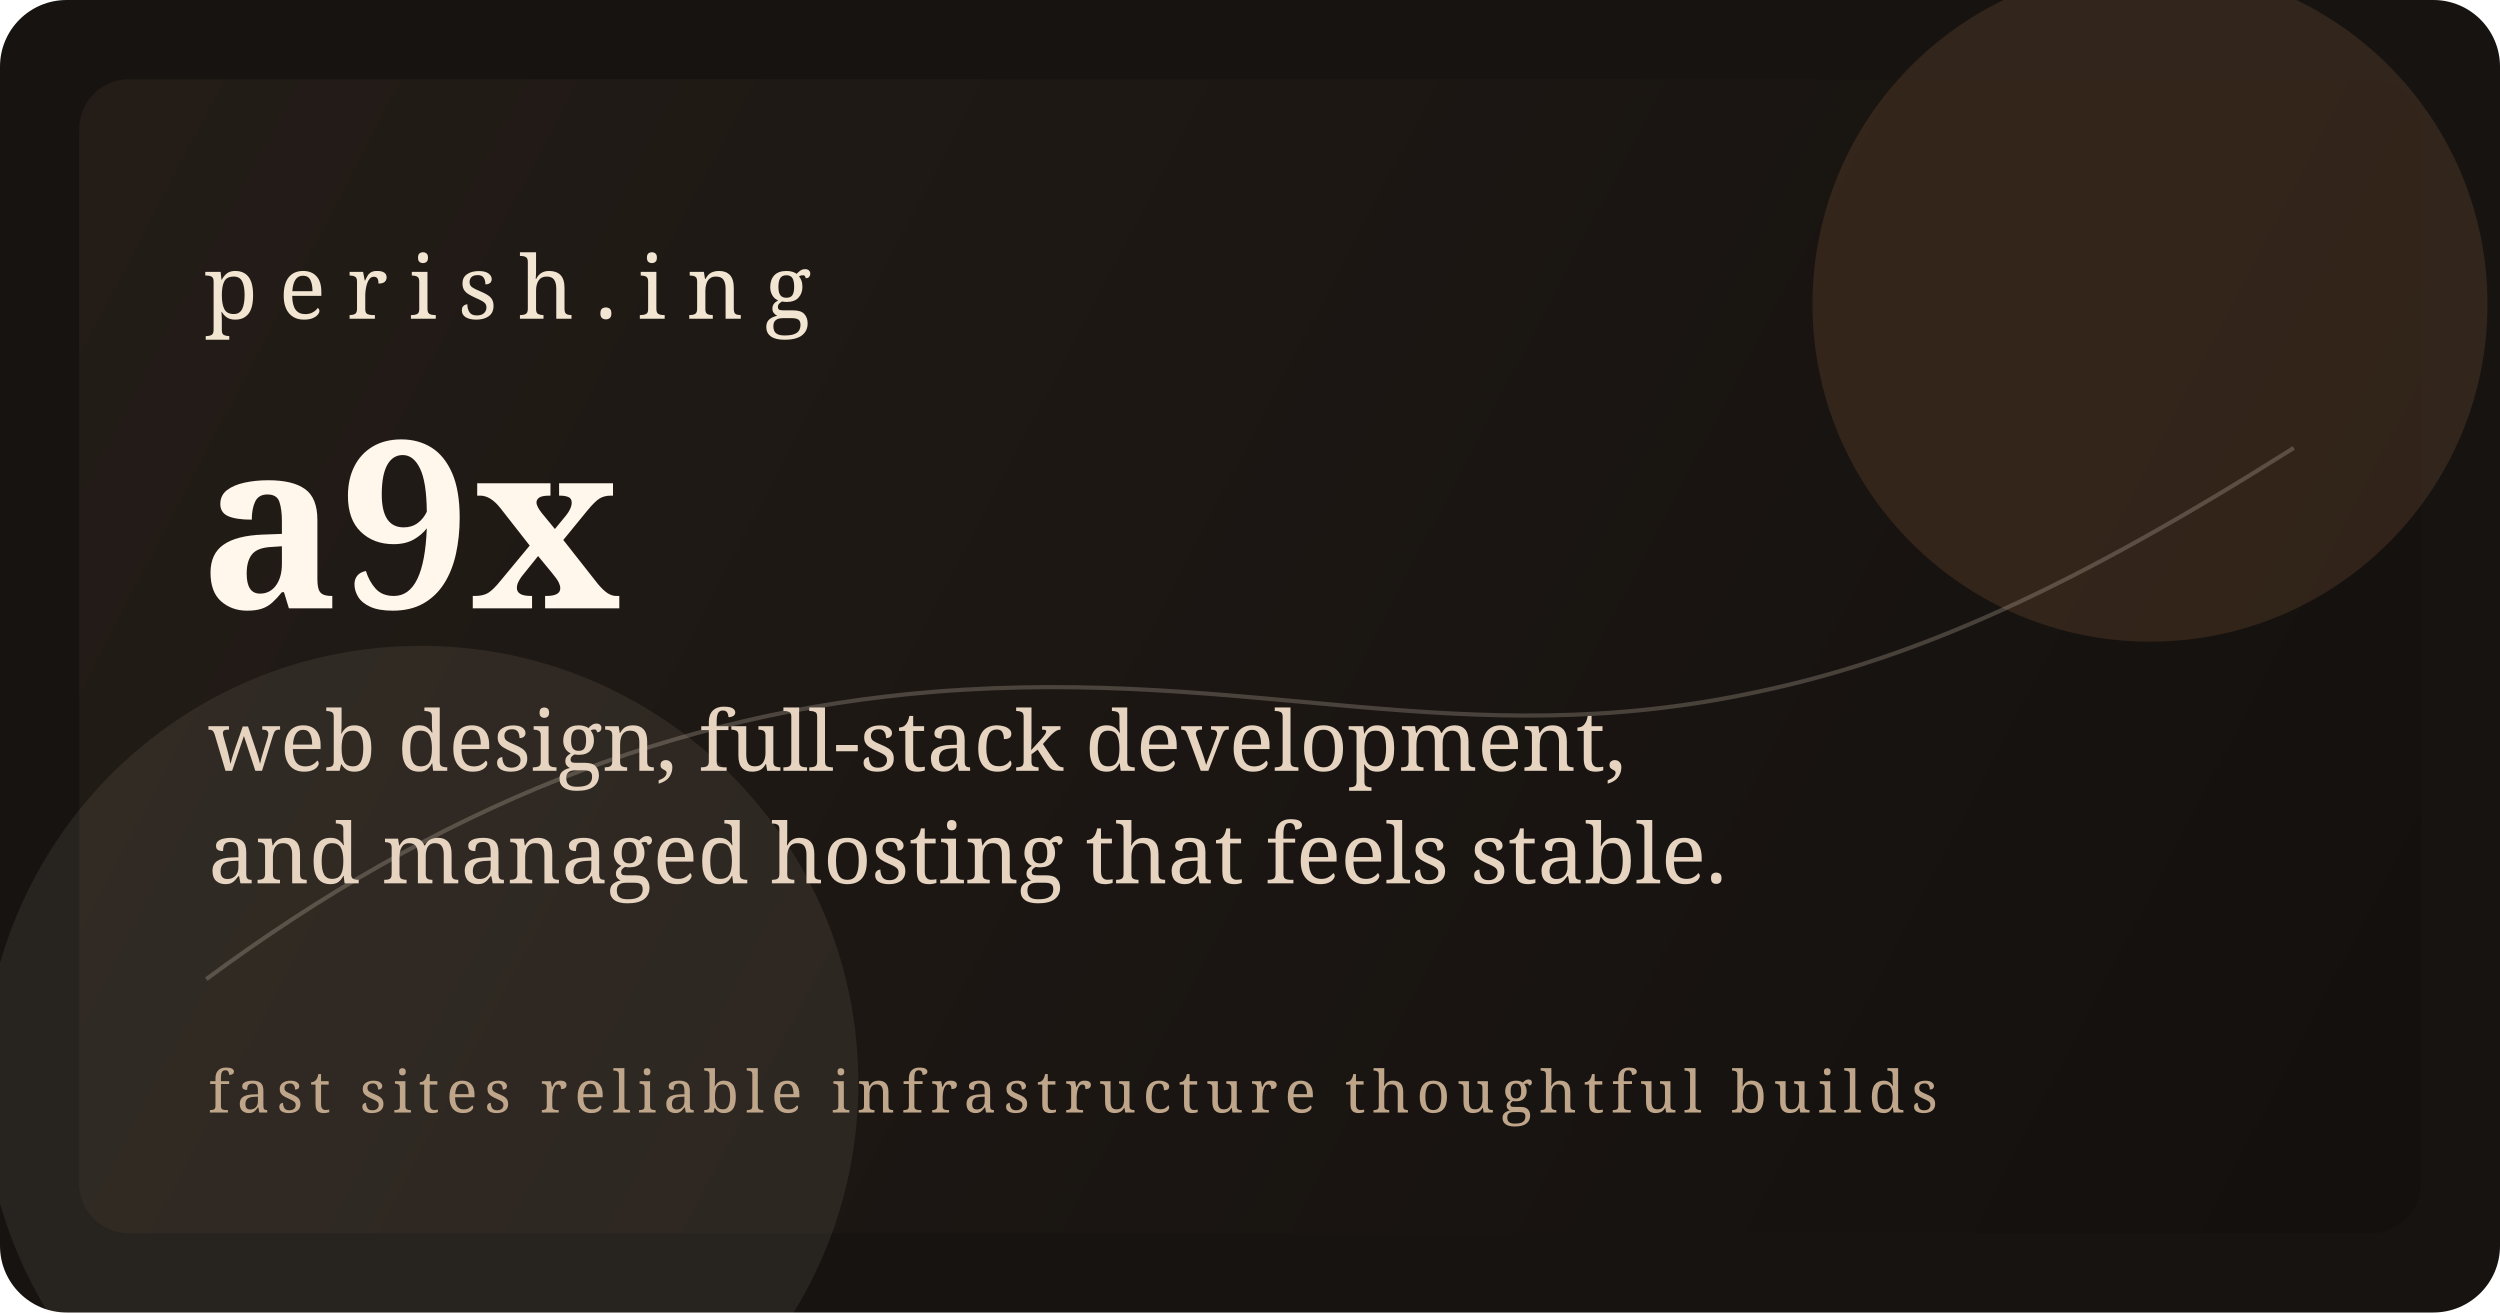
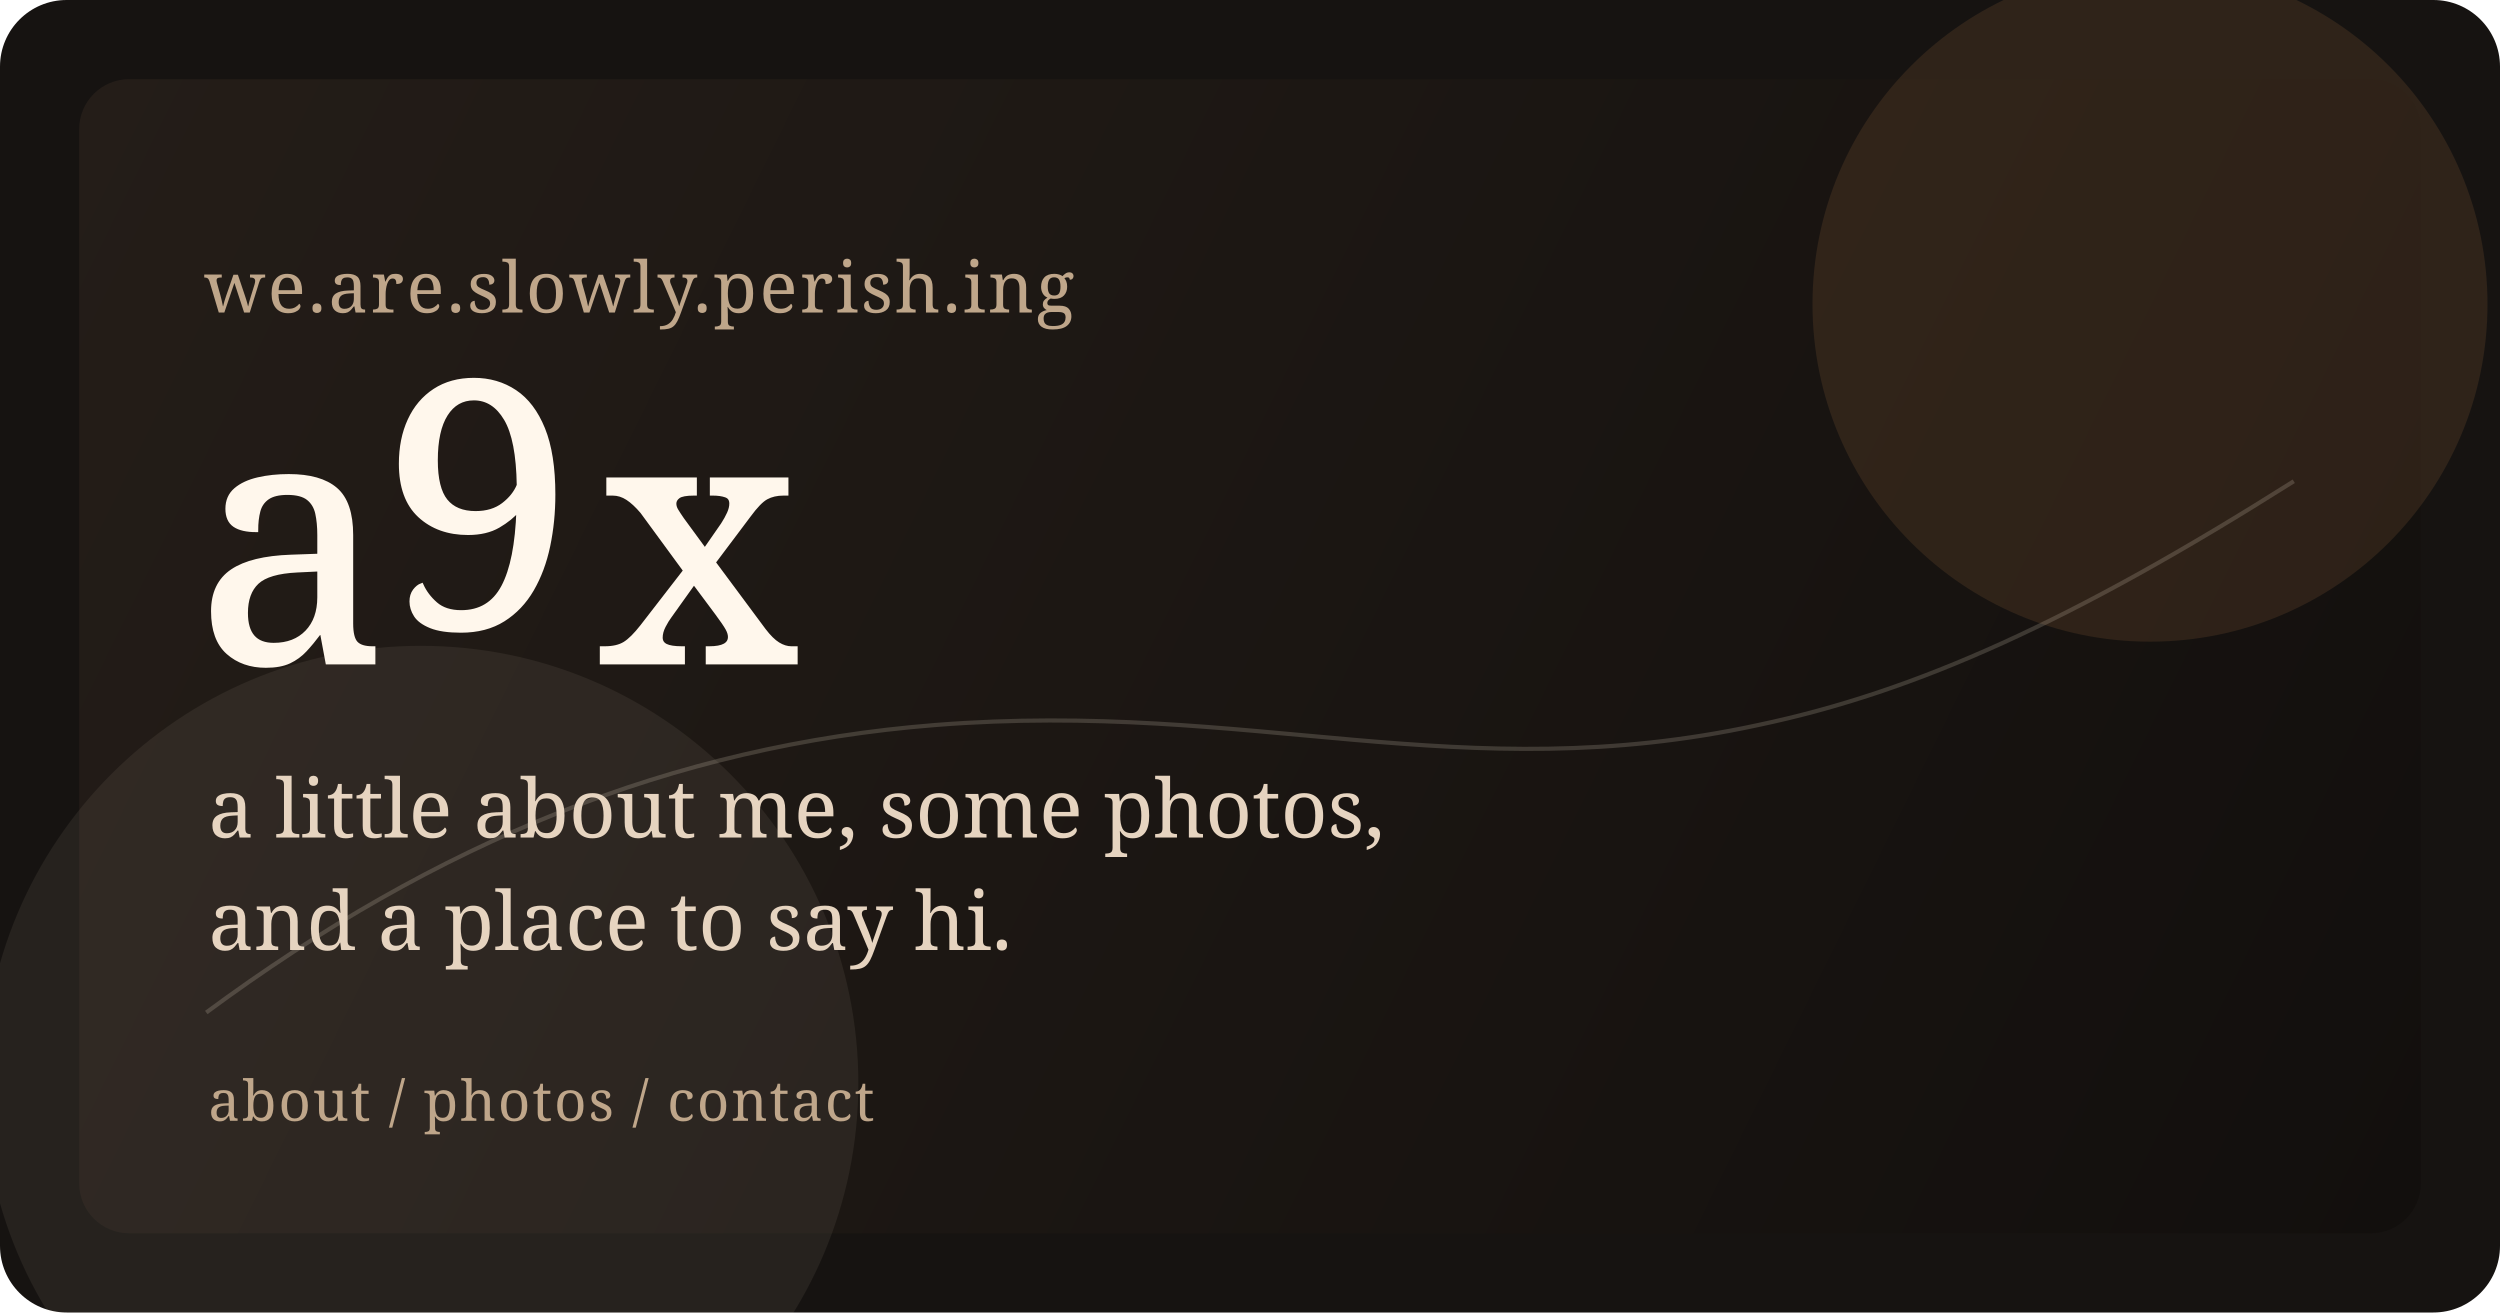
<svg xmlns="http://www.w3.org/2000/svg" width="1200" height="630" viewBox="0 0 1200 630" fill="none">
+   <style>
+     @font-face {
+       font-family: 'Bitter Social';
+       font-style: normal;
+       font-weight: 100 900;
+       src: url('bitter-social.woff2') format('woff2-variations');
+     }
+ 
+     text {
+       font-family: 'Bitter Social', 'Bitter Variable', Bitter, Georgia, serif;
+       font-feature-settings:
+         'liga' 1,
+         'kern' 1;
+       text-rendering: geometricPrecision;
+     }
+   </style>
  <rect width="1200" height="630" rx="32" fill="#161311" />
  <rect x="38" y="38" width="1124" height="554" rx="24" fill="url(#bg)" />
-   <circle cx="1032" cy="146" r="162" fill="#B2794A" fill-opacity="0.18" />
-   <circle cx="202" cy="520" r="210" fill="#F2E6D2" fill-opacity="0.08" />
-   <path d="M99 470C210 388 323 342 449 332C601 320 701 363 844 332C920 316 995 282 1101 215" stroke="#F2E6D2" stroke-opacity="0.22" stroke-width="2" />
-   <text x="98" y="153" fill="#F2E6D2" font-family="Bitter, Georgia, serif" font-size="42" letter-spacing="0.24em">perish.ing</text>
-   <text x="96" y="292" fill="#FFF7EC" font-family="Bitter, Georgia, serif" font-size="112" font-weight="700">a9x</text>
-   <text x="100" y="370" fill="#E6D4C0" font-family="Bitter, Georgia, serif" font-size="40">web design, full-stack development,</text>
-   <text x="100" y="424" fill="#E6D4C0" font-family="Bitter, Georgia, serif" font-size="40">and managed hosting that feels stable.</text>
-   <text x="100" y="534" fill="#BFA68A" font-family="Bitter, Georgia, serif" font-size="28" letter-spacing="0.12em">fast sites  reliable infrastructure  thoughtful builds</text>
+   <circle cx="1032" cy="146" r="162" fill="#B2794A" fill-opacity="0.16" />
+   <circle cx="202" cy="520" r="210" fill="#F2E6D2" fill-opacity="0.07" />
+   <path d="M99 486C210 404 323 358 449 348C601 336 701 379 844 348C920 332 995 298 1101 231" stroke="#F2E6D2" stroke-opacity="0.18" stroke-width="2" />
+   <text x="98" y="150" fill="#BFA68A" font-size="34" font-variation-settings="'wght' 360" letter-spacing="0.035em">
+     we.are.slowly.perish.ing
+   </text>
+   <g fill="#FFF7EC" font-size="164" font-variation-settings="'wght' 900" stroke="#FFF7EC" stroke-width="1.8" paint-order="stroke fill">
+     <text x="94" y="318">a</text>
+     <text x="184" y="301">9</text>
+     <text x="288" y="318">x</text>
+   </g>
+   <text x="100" y="402" fill="#E6D4C0" font-size="39" font-variation-settings="'wght' 360">
+     a little about me, some photos,
+   </text>
+   <text x="100" y="456" fill="#E6D4C0" font-size="39" font-variation-settings="'wght' 360">
+     and a place to say hi.
+   </text>
+   <text x="100" y="538" fill="#BFA68A" font-size="27" font-variation-settings="'wght' 360" letter-spacing="0.035em">
+     about / photos / contact
+   </text>
  <defs>
-     <linearGradient id="bg" x1="0" y1="0" x2="1200" y2="630" gradientUnits="userSpaceOnUse">
+     <linearGradient id="bg" x1="38" y1="38" x2="1162" y2="592" gradientUnits="userSpaceOnUse">
      <stop stop-color="#241D18" />
      <stop offset="1" stop-color="#120F0D" />
    </linearGradient>
  </defs>
</svg>
